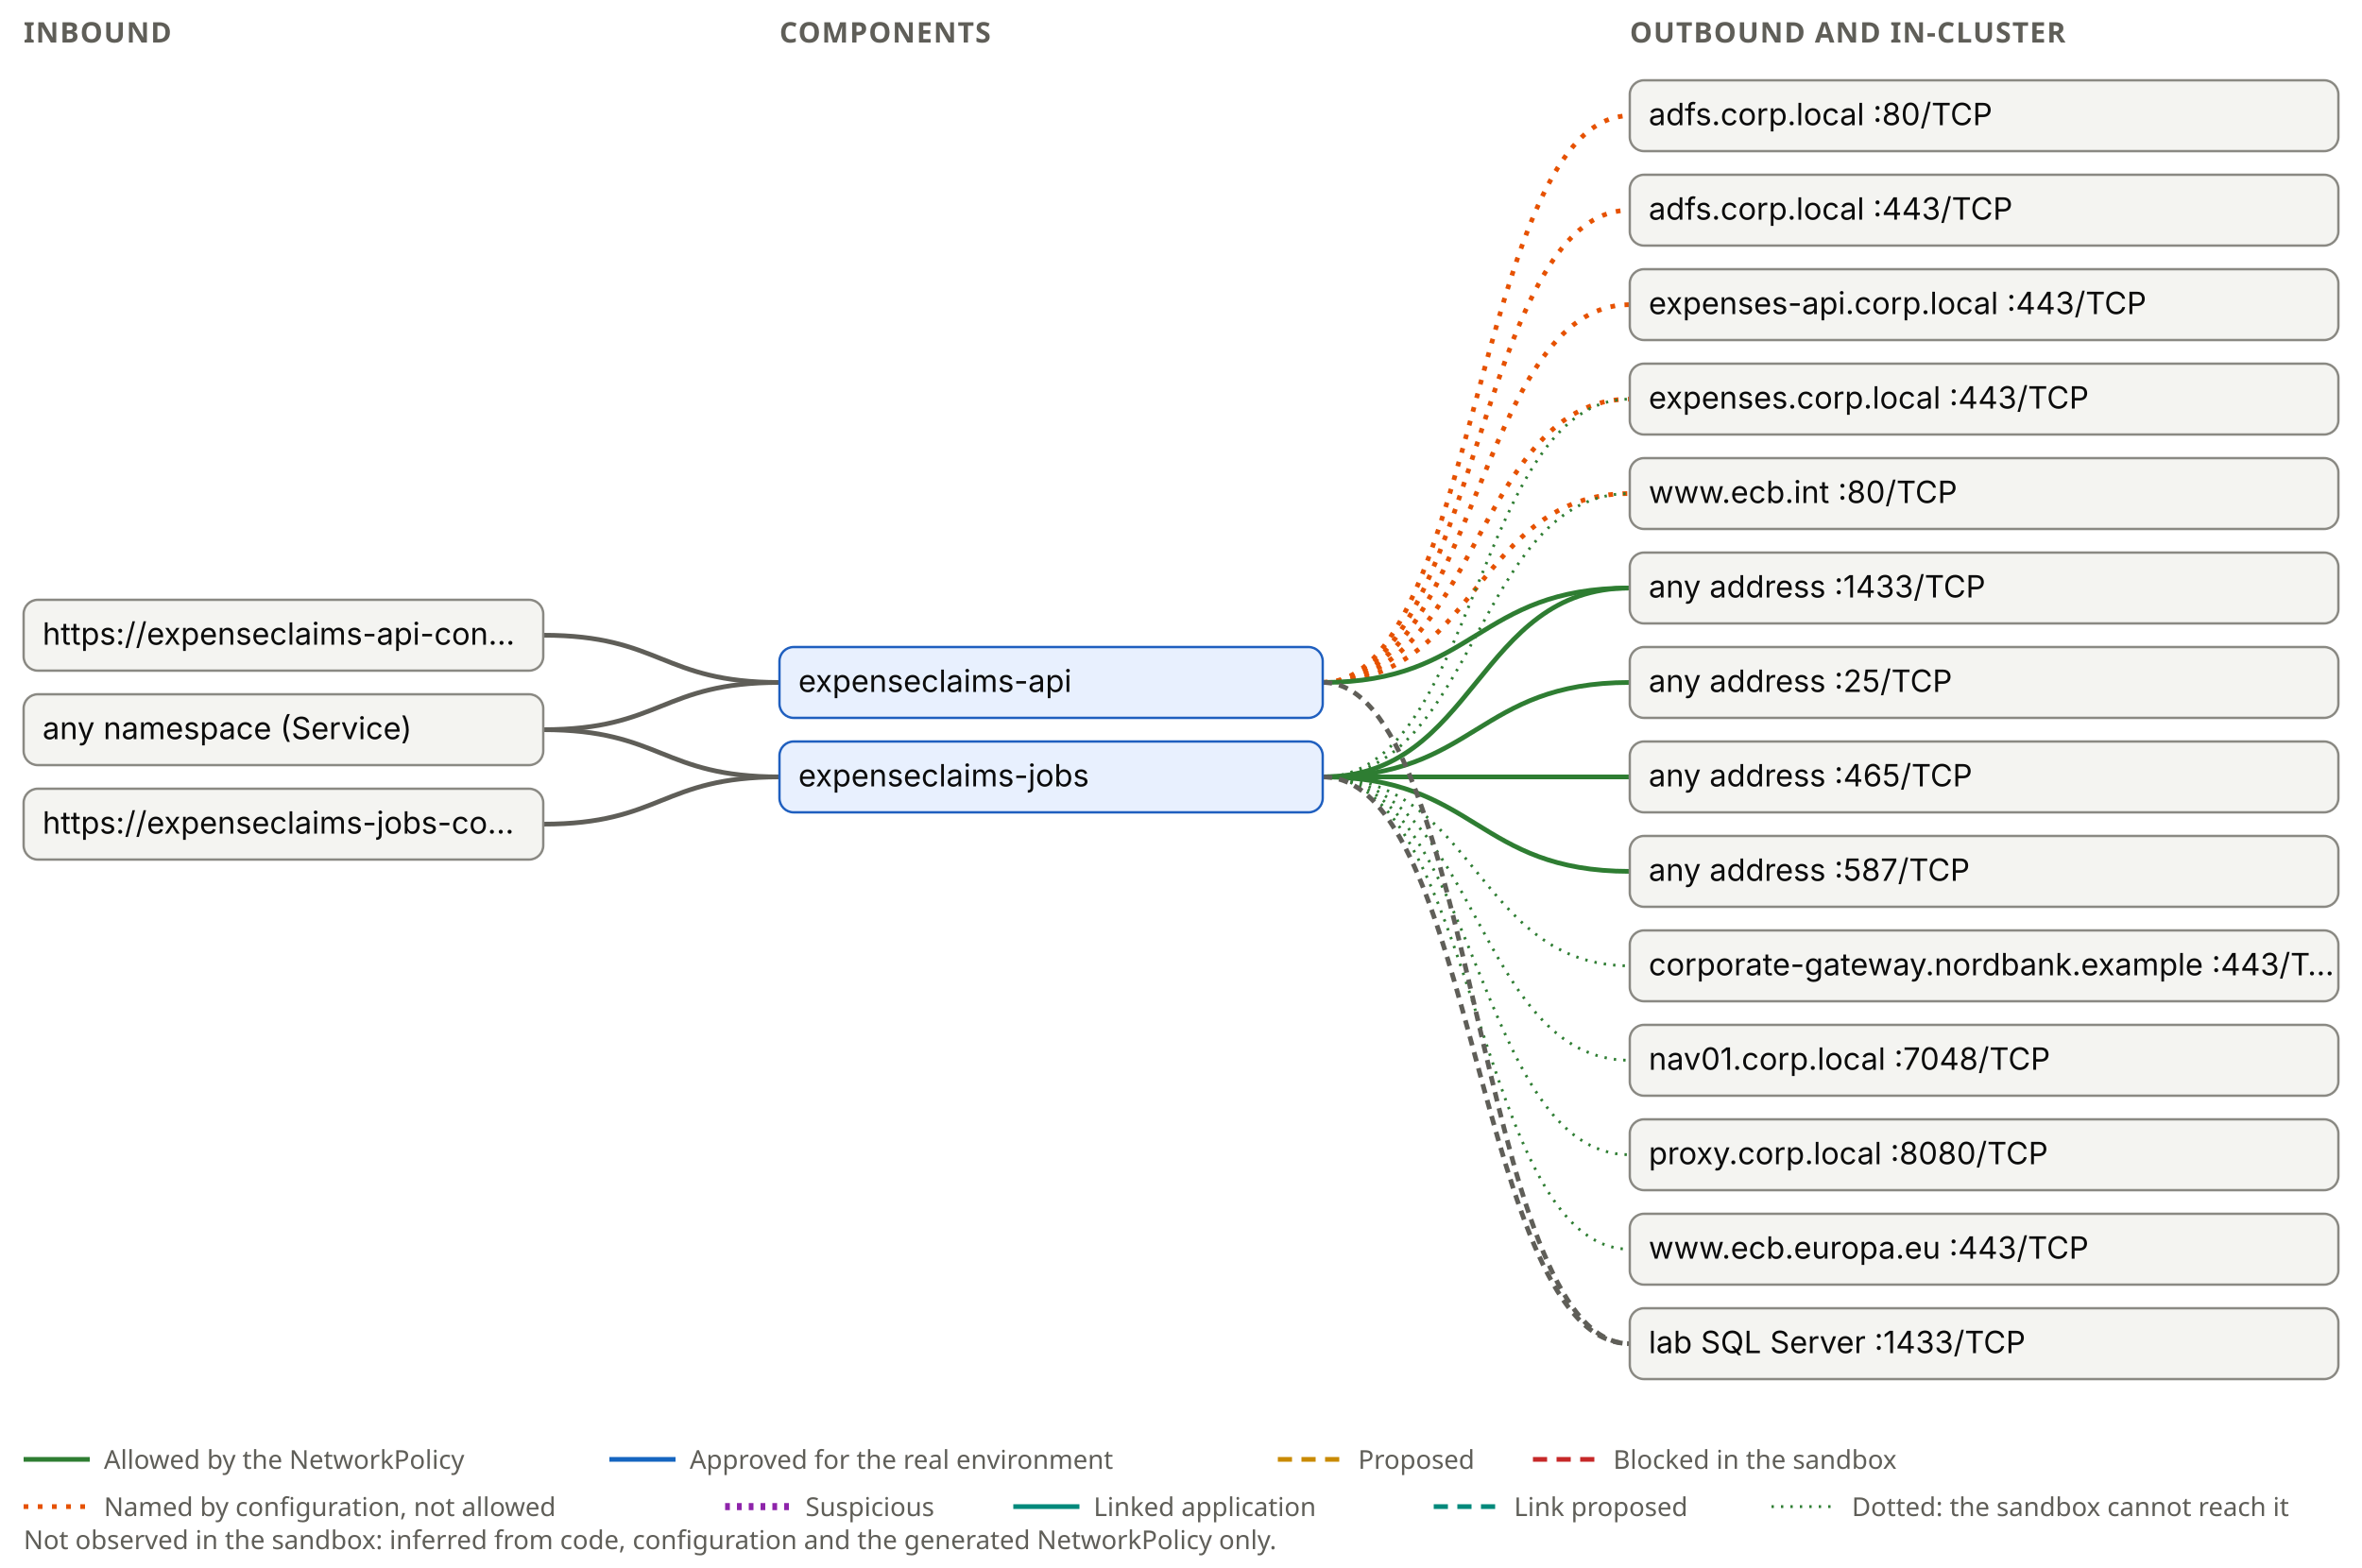
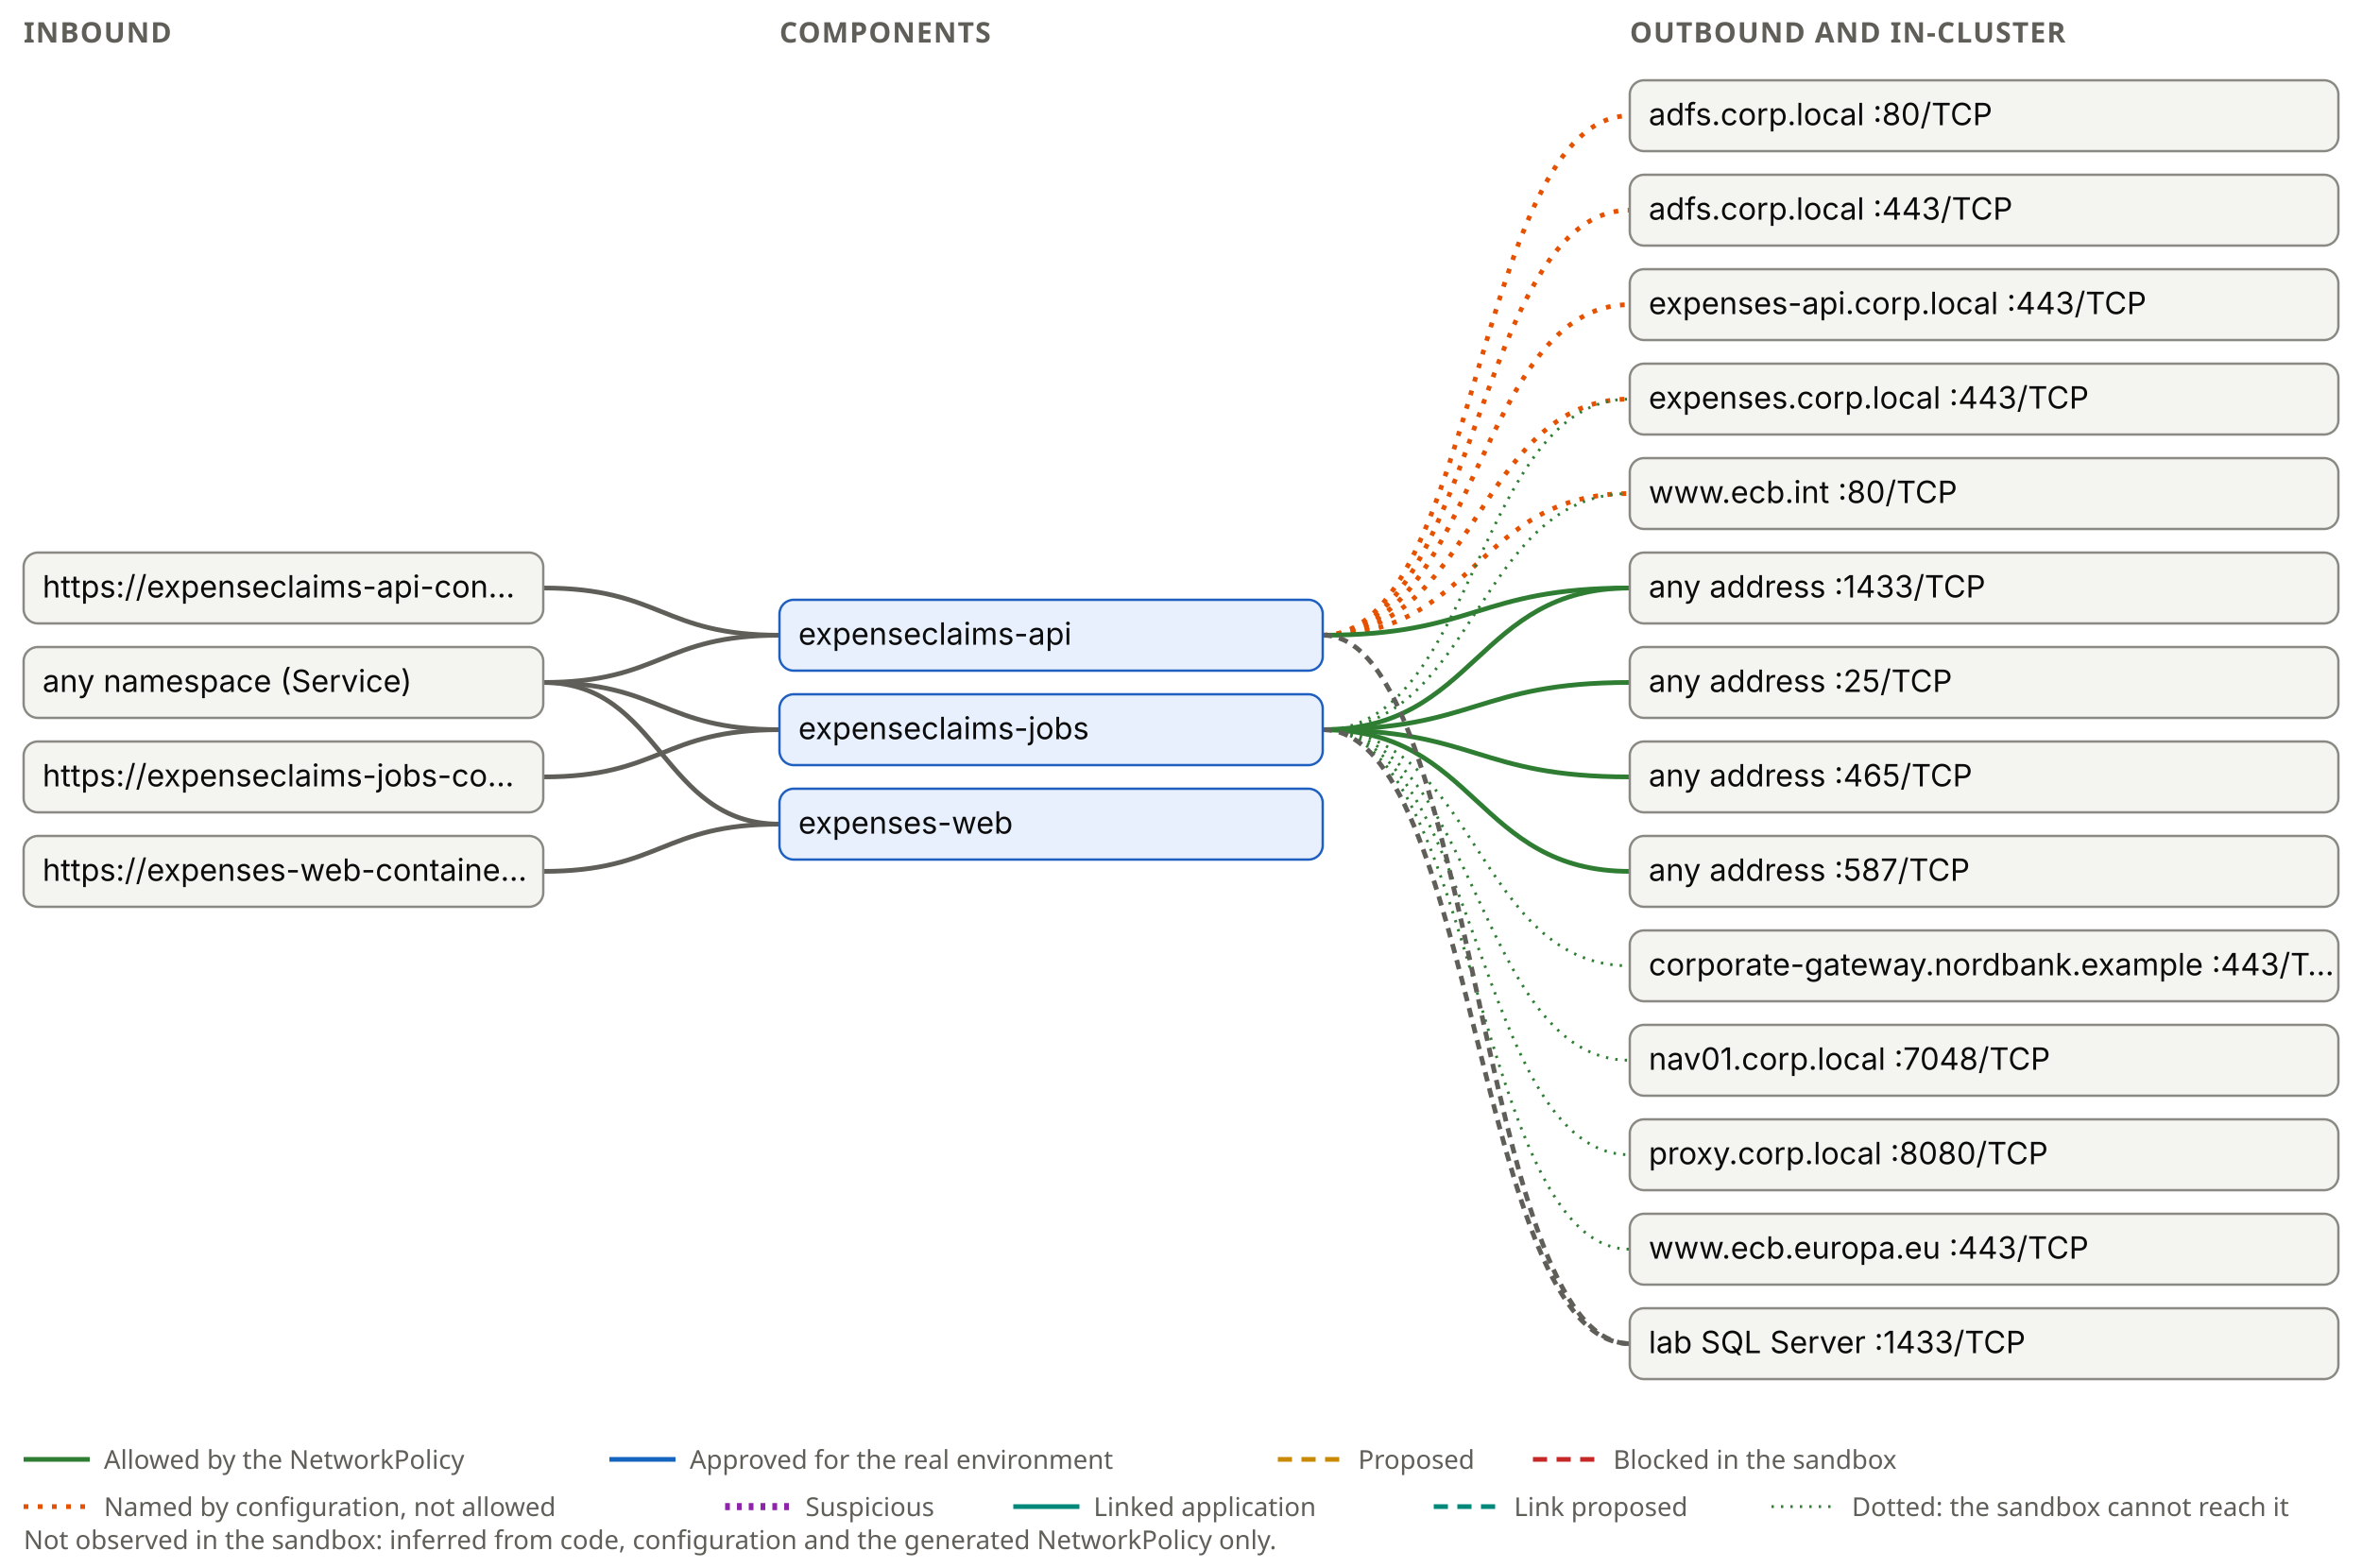
<svg xmlns="http://www.w3.org/2000/svg" class="cf" viewBox="0 0 1000 664" width="1000" height="664" role="img" aria-label="Network connectivity of containerization-challenge-expense-claims">
  <style>
.cf-bg{fill:#fff}.cf-box{fill:#f4f4f1;stroke:#8a8983;stroke-width:1}.cf-comp{fill:#e8f0fe;stroke:#1f5fbf}
.cf-t{font:13px system-ui,-apple-system,"Segoe UI",sans-serif;fill:#0b0b0b}.cf-s{font:11px system-ui,sans-serif;fill:#5f5e58}
.cf-h{font:600 12px system-ui,sans-serif;fill:#5f5e58;letter-spacing:.04em}
path{fill:none;stroke-width:2}.cf-allowed{stroke:#2e7d32}.cf-approved{stroke:#1565c0}.cf-proposed{stroke:#c98a00;stroke-dasharray:6 4}
.cf-blocked{stroke:#c62828;stroke-dasharray:6 4}.cf-missing{stroke:#e65100;stroke-dasharray:2 4}.cf-suspicious{stroke:#8e24aa;stroke-width:3;stroke-dasharray:2 3}
.cf-rejected{stroke:#8a8983;stroke-dasharray:1 5}.cf-internal{stroke:#5f5e58;stroke-dasharray:4 3}.cf-inbound{stroke:#5f5e58}
.cf-linked{stroke:#00897b}.cf-link-proposed{stroke:#00897b;stroke-dasharray:6 4}.cf-app{fill:#e0f2f1;stroke:#00897b}
path.cf-unreachable{stroke-width:1.2;stroke-dasharray:1 3}
@media (prefers-color-scheme:dark){.cf-bg{fill:#1a1a19}.cf-box{fill:#232321;stroke:#6f6e68}.cf-comp{fill:#16263f;stroke:#7fb0ff}
.cf-t{fill:#f0efe9}.cf-s,.cf-h{fill:#a8a69c}.cf-allowed{stroke:#66bb6a}.cf-approved{stroke:#64b5f6}.cf-proposed{stroke:#ffc857}
.cf-blocked{stroke:#ef5350}.cf-missing{stroke:#ff9800}.cf-suspicious{stroke:#ce93d8}.cf-internal,.cf-inbound{stroke:#a8a69c}
.cf-linked,.cf-link-proposed{stroke:#4db6ac}.cf-app{fill:#10302d;stroke:#4db6ac}}
</style>
  <rect class="cf-bg" width="1000" height="664" />
  <text class="cf-h" x="10" y="18">INBOUND</text>
  <text class="cf-h" x="330" y="18">COMPONENTS</text>
  <text class="cf-h" x="690" y="18">OUTBOUND AND IN-CLUSTER</text>
-   <path class="cf-inbound" d="M230,269 C280,269 280,289 330,289" />
-   <path class="cf-inbound" d="M230,309 C280,309 280,289 330,289" />
-   <path class="cf-inbound" d="M230,349 C280,349 280,329 330,329" />
-   <path class="cf-inbound" d="M230,309 C280,309 280,329 330,329" />
-   <path class="cf-missing" d="M560,289 C625,289 625,49 690,49" />
-   <path class="cf-missing" d="M560,289 C625,289 625,89 690,89" />
-   <path class="cf-missing" d="M560,289 C625,289 625,129 690,129" />
-   <path class="cf-missing" d="M560,289 C625,289 625,169 690,169" />
-   <path class="cf-missing" d="M560,289 C625,289 625,209 690,209" />
-   <path class="cf-allowed" d="M560,289 C625,289 625,249 690,249" />
-   <path class="cf-allowed" d="M560,329 C625,329 625,289 690,289" />
-   <path class="cf-allowed" d="M560,329 C625,329 625,329 690,329" />
-   <path class="cf-allowed" d="M560,329 C625,329 625,369 690,369" />
-   <path class="cf-allowed" d="M560,329 C625,329 625,249 690,249" />
-   <path class="cf-allowed cf-unreachable" d="M560,329 C625,329 625,409 690,409" />
-   <path class="cf-allowed cf-unreachable" d="M560,329 C625,329 625,169 690,169" />
-   <path class="cf-allowed cf-unreachable" d="M560,329 C625,329 625,449 690,449" />
-   <path class="cf-allowed cf-unreachable" d="M560,329 C625,329 625,489 690,489" />
-   <path class="cf-allowed cf-unreachable" d="M560,329 C625,329 625,529 690,529" />
-   <path class="cf-allowed cf-unreachable" d="M560,329 C625,329 625,209 690,209" />
-   <path class="cf-internal" d="M560,289 C625,289 625,569 690,569" />
-   <path class="cf-internal" d="M560,329 C625,329 625,569 690,569" />
+   <path class="cf-inbound" d="M230,249 C280,249 280,269 330,269" />
+   <path class="cf-inbound" d="M230,289 C280,289 280,269 330,269" />
+   <path class="cf-inbound" d="M230,329 C280,329 280,309 330,309" />
+   <path class="cf-inbound" d="M230,289 C280,289 280,309 330,309" />
+   <path class="cf-inbound" d="M230,369 C280,369 280,349 330,349" />
+   <path class="cf-inbound" d="M230,289 C280,289 280,349 330,349" />
+   <path class="cf-missing" d="M560,269 C625,269 625,49 690,49" />
+   <path class="cf-missing" d="M560,269 C625,269 625,89 690,89" />
+   <path class="cf-missing" d="M560,269 C625,269 625,129 690,129" />
+   <path class="cf-missing" d="M560,269 C625,269 625,169 690,169" />
+   <path class="cf-missing" d="M560,269 C625,269 625,209 690,209" />
+   <path class="cf-allowed" d="M560,269 C625,269 625,249 690,249" />
+   <path class="cf-allowed" d="M560,309 C625,309 625,289 690,289" />
+   <path class="cf-allowed" d="M560,309 C625,309 625,329 690,329" />
+   <path class="cf-allowed" d="M560,309 C625,309 625,369 690,369" />
+   <path class="cf-allowed" d="M560,309 C625,309 625,249 690,249" />
+   <path class="cf-allowed cf-unreachable" d="M560,309 C625,309 625,409 690,409" />
+   <path class="cf-allowed cf-unreachable" d="M560,309 C625,309 625,169 690,169" />
+   <path class="cf-allowed cf-unreachable" d="M560,309 C625,309 625,449 690,449" />
+   <path class="cf-allowed cf-unreachable" d="M560,309 C625,309 625,489 690,489" />
+   <path class="cf-allowed cf-unreachable" d="M560,309 C625,309 625,529 690,529" />
+   <path class="cf-allowed cf-unreachable" d="M560,309 C625,309 625,209 690,209" />
+   <path class="cf-internal" d="M560,269 C625,269 625,569 690,569" />
+   <path class="cf-internal" d="M560,309 C625,309 625,569 690,569" />
  <g>
-     <rect class="cf-box" x="10" y="254" width="220" height="30" rx="6" />
-     <text class="cf-t" x="18" y="273">https://expenseclaims-api-con…</text>
+     <rect class="cf-box" x="10" y="234" width="220" height="30" rx="6" />
+     <text class="cf-t" x="18" y="253">https://expenseclaims-api-con…</text>
  </g>
  <g>
-     <rect class="cf-box" x="10" y="294" width="220" height="30" rx="6" />
-     <text class="cf-t" x="18" y="313">any namespace (Service)</text>
+     <rect class="cf-box" x="10" y="274" width="220" height="30" rx="6" />
+     <text class="cf-t" x="18" y="293">any namespace (Service)</text>
  </g>
  <g>
-     <rect class="cf-box" x="10" y="334" width="220" height="30" rx="6" />
-     <text class="cf-t" x="18" y="353">https://expenseclaims-jobs-co…</text>
+     <rect class="cf-box" x="10" y="314" width="220" height="30" rx="6" />
+     <text class="cf-t" x="18" y="333">https://expenseclaims-jobs-co…</text>
  </g>
  <g>
-     <rect class="cf-box cf-comp" x="330" y="274" width="230" height="30" rx="6" />
-     <text class="cf-t" x="338" y="293">expenseclaims-api</text>
+     <rect class="cf-box" x="10" y="354" width="220" height="30" rx="6" />
+     <text class="cf-t" x="18" y="373">https://expenses-web-containe…</text>
  </g>
  <g>
-     <rect class="cf-box cf-comp" x="330" y="314" width="230" height="30" rx="6" />
-     <text class="cf-t" x="338" y="333">expenseclaims-jobs</text>
+     <rect class="cf-box cf-comp" x="330" y="254" width="230" height="30" rx="6" />
+     <text class="cf-t" x="338" y="273">expenseclaims-api</text>
+   </g>
+   <g>
+     <rect class="cf-box cf-comp" x="330" y="294" width="230" height="30" rx="6" />
+     <text class="cf-t" x="338" y="313">expenseclaims-jobs</text>
+   </g>
+   <g>
+     <rect class="cf-box cf-comp" x="330" y="334" width="230" height="30" rx="6" />
+     <text class="cf-t" x="338" y="353">expenses-web</text>
  </g>
  <g>
    <rect class="cf-box" x="690" y="34" width="300" height="30" rx="6" />
    <text class="cf-t" x="698" y="53">adfs.corp.local :80/TCP</text>
  </g>
  <g>
    <rect class="cf-box" x="690" y="74" width="300" height="30" rx="6" />
    <text class="cf-t" x="698" y="93">adfs.corp.local :443/TCP</text>
  </g>
  <g>
    <rect class="cf-box" x="690" y="114" width="300" height="30" rx="6" />
    <text class="cf-t" x="698" y="133">expenses-api.corp.local :443/TCP</text>
  </g>
  <g>
    <rect class="cf-box" x="690" y="154" width="300" height="30" rx="6" />
    <text class="cf-t" x="698" y="173">expenses.corp.local :443/TCP</text>
  </g>
  <g>
    <rect class="cf-box" x="690" y="194" width="300" height="30" rx="6" />
    <text class="cf-t" x="698" y="213">www.ecb.int :80/TCP</text>
  </g>
  <g>
    <rect class="cf-box" x="690" y="234" width="300" height="30" rx="6" />
    <text class="cf-t" x="698" y="253">any address :1433/TCP</text>
  </g>
  <g>
    <rect class="cf-box" x="690" y="274" width="300" height="30" rx="6" />
    <text class="cf-t" x="698" y="293">any address :25/TCP</text>
  </g>
  <g>
    <rect class="cf-box" x="690" y="314" width="300" height="30" rx="6" />
    <text class="cf-t" x="698" y="333">any address :465/TCP</text>
  </g>
  <g>
    <rect class="cf-box" x="690" y="354" width="300" height="30" rx="6" />
    <text class="cf-t" x="698" y="373">any address :587/TCP</text>
  </g>
  <g>
    <rect class="cf-box" x="690" y="394" width="300" height="30" rx="6" />
    <text class="cf-t" x="698" y="413">corporate-gateway.nordbank.example :443/T…</text>
  </g>
  <g>
    <rect class="cf-box" x="690" y="434" width="300" height="30" rx="6" />
    <text class="cf-t" x="698" y="453">nav01.corp.local :7048/TCP</text>
  </g>
  <g>
    <rect class="cf-box" x="690" y="474" width="300" height="30" rx="6" />
    <text class="cf-t" x="698" y="493">proxy.corp.local :8080/TCP</text>
  </g>
  <g>
    <rect class="cf-box" x="690" y="514" width="300" height="30" rx="6" />
    <text class="cf-t" x="698" y="533">www.ecb.europa.eu :443/TCP</text>
  </g>
  <g>
    <rect class="cf-box" x="690" y="554" width="300" height="30" rx="6" />
    <text class="cf-t" x="698" y="573">lab SQL Server :1433/TCP</text>
  </g>
  <path class="cf-allowed" d="M10,618 L38,618" />
  <text class="cf-s" x="44" y="622">Allowed by the NetworkPolicy</text>
  <path class="cf-approved" d="M258,618 L286,618" />
  <text class="cf-s" x="292" y="622">Approved for the real environment</text>
  <path class="cf-proposed" d="M541,618 L569,618" />
  <text class="cf-s" x="575" y="622">Proposed</text>
  <path class="cf-blocked" d="M649,618 L677,618" />
  <text class="cf-s" x="683" y="622">Blocked in the sandbox</text>
  <path class="cf-missing" d="M10,638 L38,638" />
  <text class="cf-s" x="44" y="642">Named by configuration, not allowed</text>
  <path class="cf-suspicious" d="M307,638 L335,638" />
  <text class="cf-s" x="341" y="642">Suspicious</text>
  <path class="cf-linked" d="M429,638 L457,638" />
  <text class="cf-s" x="463" y="642">Linked application</text>
  <path class="cf-link-proposed" d="M607,638 L635,638" />
  <text class="cf-s" x="641" y="642">Link proposed</text>
  <path class="cf-allowed cf-unreachable" d="M750,638 L778,638" />
  <text class="cf-s" x="784" y="642">Dotted: the sandbox cannot reach it</text>
  <text class="cf-s" x="10" y="656">Not observed in the sandbox: inferred from code, configuration and the generated NetworkPolicy only.</text>
</svg>
